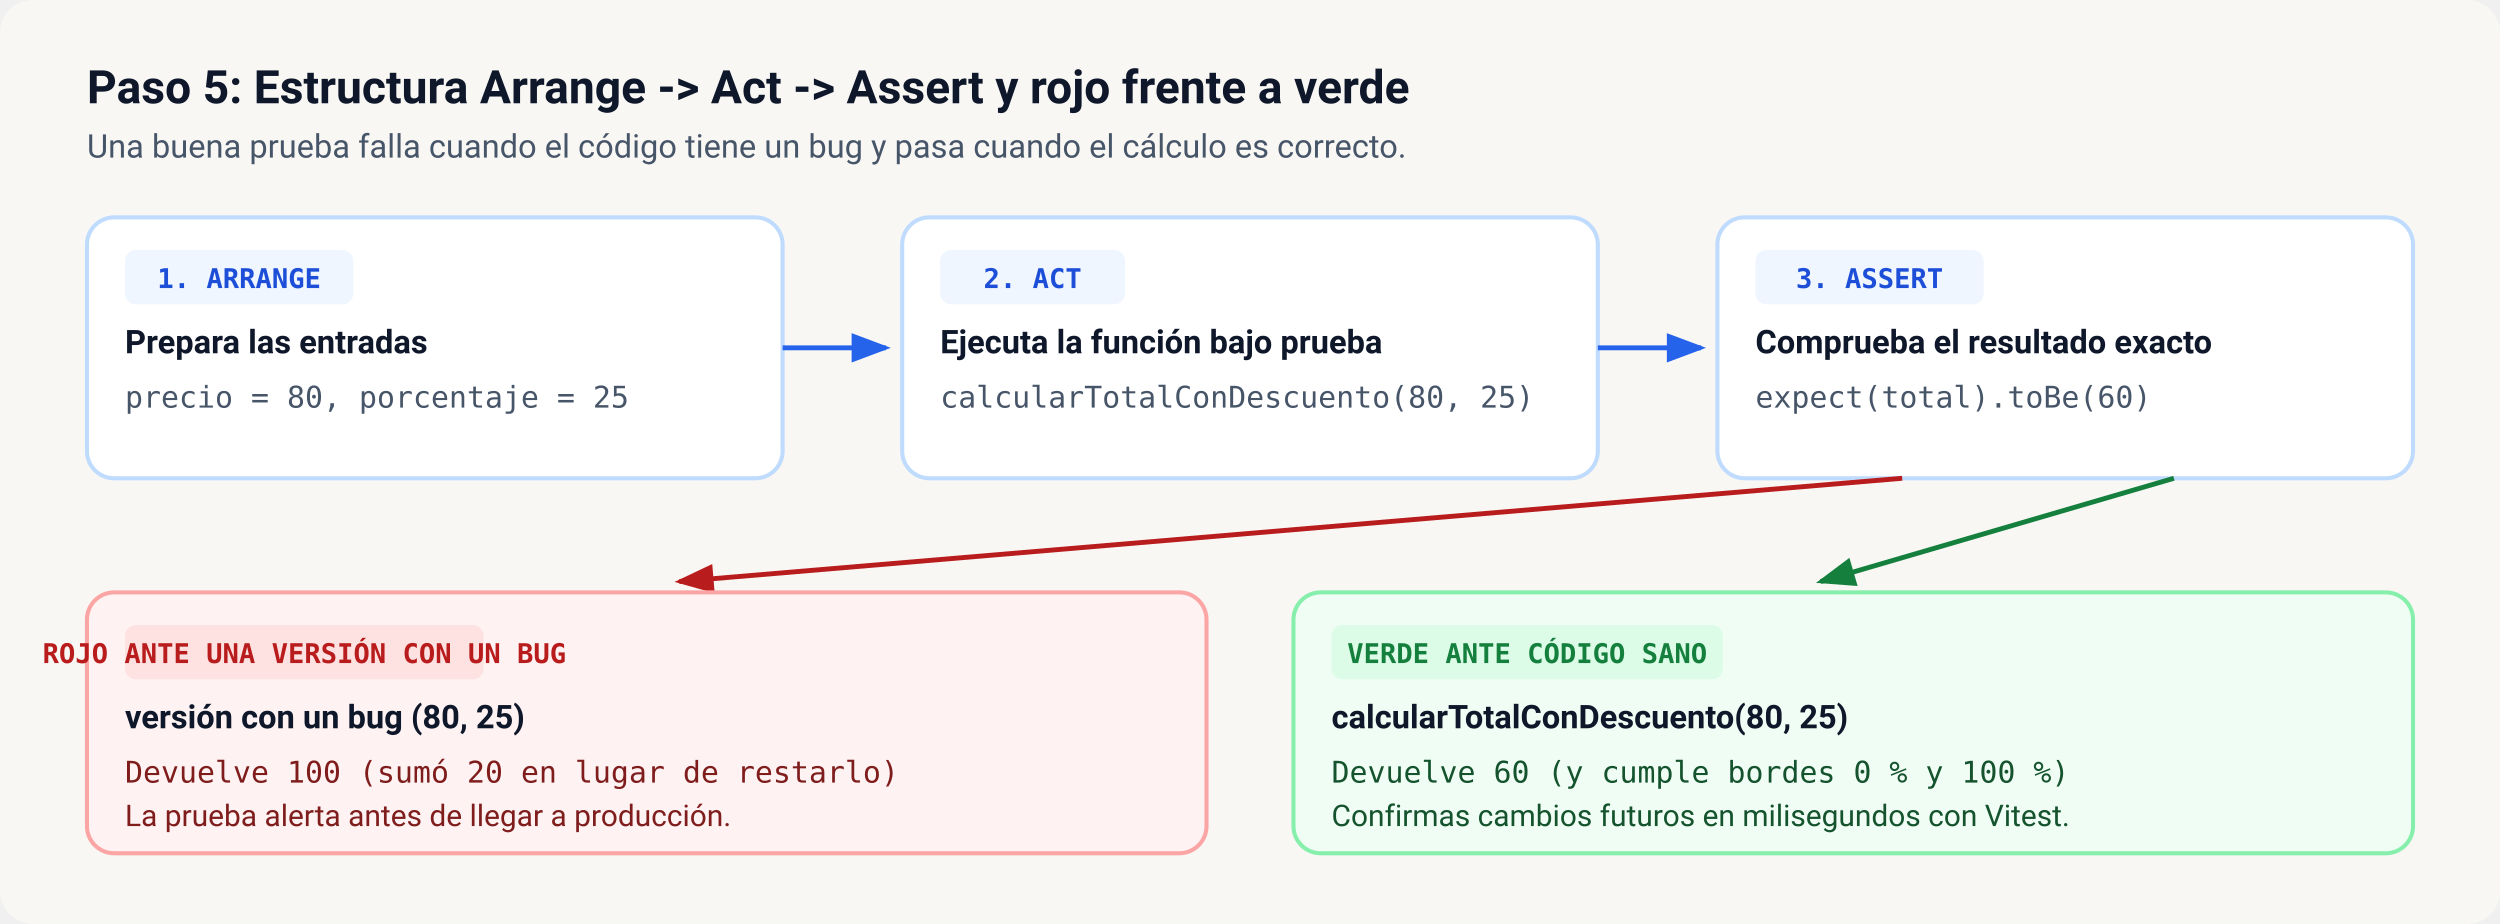
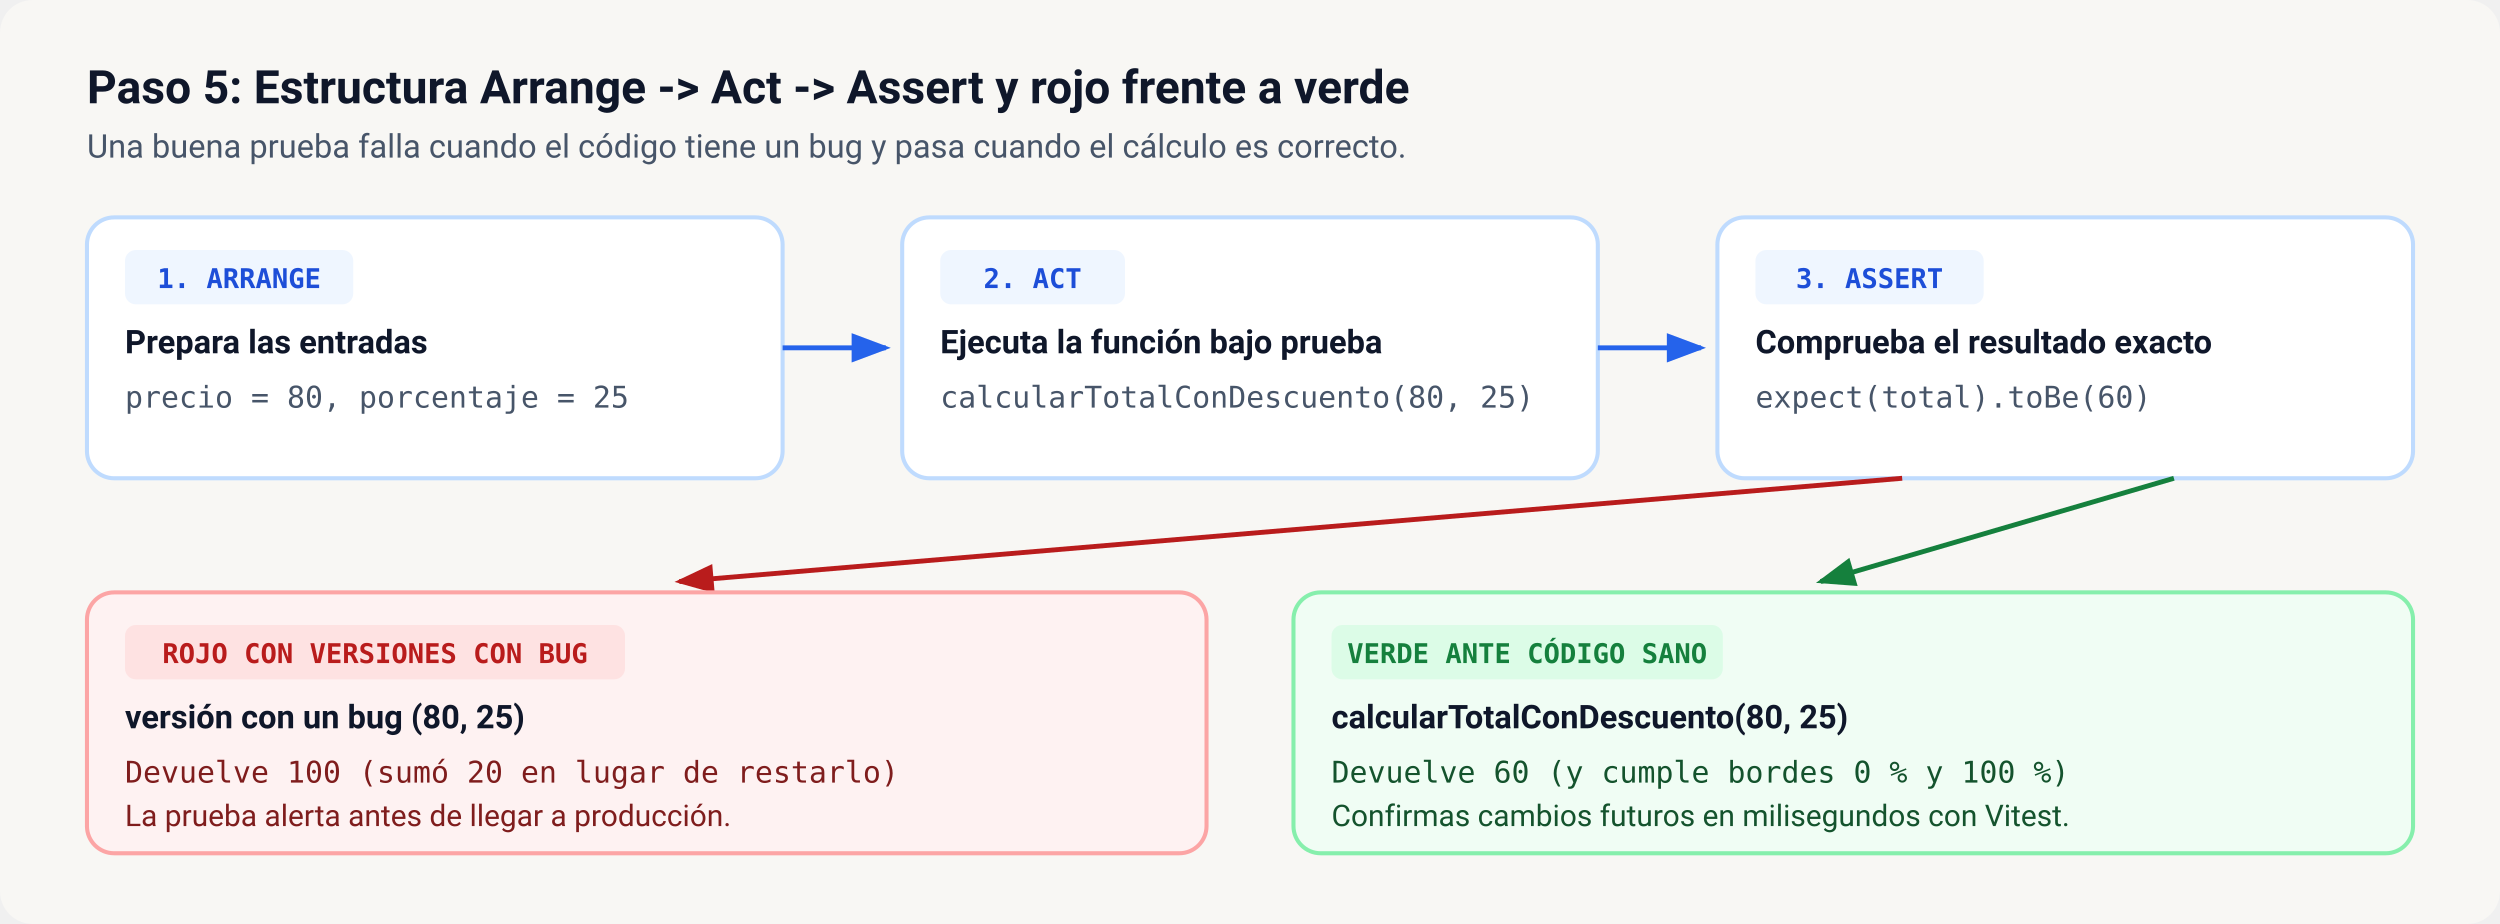
<svg xmlns="http://www.w3.org/2000/svg" viewBox="0 0 920 340" role="img" aria-labelledby="testing-title testing-desc">
  <defs>
    <marker id="arrow-blue" markerWidth="8" markerHeight="6" refX="7" refY="3" orient="auto">
      <polygon points="0 0, 8 3, 0 6" fill="#2563EB" />
    </marker>
    <marker id="arrow-green" markerWidth="8" markerHeight="6" refX="7" refY="3" orient="auto">
      <polygon points="0 0, 8 3, 0 6" fill="#15803D" />
    </marker>
    <marker id="arrow-red" markerWidth="8" markerHeight="6" refX="7" refY="3" orient="auto">
      <polygon points="0 0, 8 3, 0 6" fill="#B91C1C" />
    </marker>
  </defs>
  <rect width="920" height="340" rx="12" fill="#F8F7F4" />
  <text x="32" y="38" fill="#0F172A" font-size="17" font-weight="700" font-family="system-ui, -apple-system, Segoe UI, Roboto, sans-serif">Paso 5: Estructura Arrange -&gt; Act -&gt; Assert y rojo frente a verde</text>
  <text x="32" y="58" fill="#475569" font-size="12" font-family="system-ui, -apple-system, Segoe UI, Roboto, sans-serif">Una buena prueba falla cuando el código tiene un bug y pasa cuando el cálculo es correcto.</text>
  <rect x="32" y="80" width="256" height="96" rx="10" fill="#FFFFFF" stroke="#BFDBFE" stroke-width="1.5" />
  <rect x="46" y="92" width="84" height="20" rx="4" fill="#EFF6FF" />
  <text x="88" y="106" fill="#1D4ED8" font-size="10" font-weight="700" font-family="ui-monospace, SFMono-Regular, Menlo, monospace" text-anchor="middle">1. ARRANGE</text>
  <text x="46" y="130" fill="#0F172A" font-size="12" font-weight="700" font-family="system-ui, -apple-system, Segoe UI, Roboto, sans-serif">Prepara las entradas</text>
  <text x="46" y="150" fill="#475569" font-size="11" font-family="ui-monospace, SFMono-Regular, Menlo, monospace">precio = 80, porcentaje = 25</text>
  <line x1="288" y1="128" x2="326" y2="128" stroke="#2563EB" stroke-width="1.8" marker-end="url(#arrow-blue)" />
  <rect x="332" y="80" width="256" height="96" rx="10" fill="#FFFFFF" stroke="#BFDBFE" stroke-width="1.5" />
  <rect x="346" y="92" width="68" height="20" rx="4" fill="#EFF6FF" />
  <text x="380" y="106" fill="#1D4ED8" font-size="10" font-weight="700" font-family="ui-monospace, SFMono-Regular, Menlo, monospace" text-anchor="middle">2. ACT</text>
  <text x="346" y="130" fill="#0F172A" font-size="12" font-weight="700" font-family="system-ui, -apple-system, Segoe UI, Roboto, sans-serif">Ejecuta la función bajo prueba</text>
  <text x="346" y="150" fill="#475569" font-size="11" font-family="ui-monospace, SFMono-Regular, Menlo, monospace">calcularTotalConDescuento(80, 25)</text>
  <line x1="588" y1="128" x2="626" y2="128" stroke="#2563EB" stroke-width="1.8" marker-end="url(#arrow-blue)" />
  <rect x="632" y="80" width="256" height="96" rx="10" fill="#FFFFFF" stroke="#BFDBFE" stroke-width="1.5" />
  <rect x="646" y="92" width="84" height="20" rx="4" fill="#EFF6FF" />
  <text x="688" y="106" fill="#1D4ED8" font-size="10" font-weight="700" font-family="ui-monospace, SFMono-Regular, Menlo, monospace" text-anchor="middle">3. ASSERT</text>
  <text x="646" y="130" fill="#0F172A" font-size="12" font-weight="700" font-family="system-ui, -apple-system, Segoe UI, Roboto, sans-serif">Comprueba el resultado exacto</text>
  <text x="646" y="150" fill="#475569" font-size="11" font-family="ui-monospace, SFMono-Regular, Menlo, monospace">expect(total).toBe(60)</text>
  <line x1="700" y1="176" x2="250" y2="214" stroke="#B91C1C" stroke-width="1.8" marker-end="url(#arrow-red)" />
  <line x1="800" y1="176" x2="670" y2="214" stroke="#15803D" stroke-width="1.8" marker-end="url(#arrow-green)" />
  <rect x="32" y="218" width="412" height="96" rx="10" fill="#FEF2F2" stroke="#FCA5A5" stroke-width="1.5" />
-   <rect x="46" y="230" width="132" height="20" rx="4" fill="#FEE2E2" />
-   <text x="112" y="244" fill="#B91C1C" font-size="10" font-weight="700" font-family="ui-monospace, SFMono-Regular, Menlo, monospace" text-anchor="middle">ROJO ANTE UNA VERSIÓN CON UN BUG</text>
+   <rect x="46" y="230" width="184" height="20" rx="4" fill="#FEE2E2" />
+   <text x="138" y="244" fill="#B91C1C" font-size="10" font-weight="700" font-family="ui-monospace, SFMono-Regular, Menlo, monospace" text-anchor="middle">ROJO CON VERSIONES CON BUG</text>
  <text x="46" y="268" fill="#0F172A" font-size="12" font-weight="700" font-family="system-ui, -apple-system, Segoe UI, Roboto, sans-serif">versión con un bug (80, 25)</text>
  <text x="46" y="288" fill="#7F1D1D" font-size="11" font-family="ui-monospace, SFMono-Regular, Menlo, monospace">Devuelve 100 (sumó 20 en lugar de restarlo)</text>
  <text x="46" y="304" fill="#7F1D1D" font-size="11" font-family="system-ui, -apple-system, Segoe UI, Roboto, sans-serif">La prueba alerta antes de llegar a producción.</text>
  <rect x="476" y="218" width="412" height="96" rx="10" fill="#F0FDF4" stroke="#86EFAC" stroke-width="1.5" />
  <rect x="490" y="230" width="144" height="20" rx="4" fill="#DCFCE7" />
  <text x="562" y="244" fill="#15803D" font-size="10" font-weight="700" font-family="ui-monospace, SFMono-Regular, Menlo, monospace" text-anchor="middle">VERDE ANTE CÓDIGO SANO</text>
  <text x="490" y="268" fill="#0F172A" font-size="12" font-weight="700" font-family="system-ui, -apple-system, Segoe UI, Roboto, sans-serif">calcularTotalConDescuento(80, 25)</text>
  <text x="490" y="288" fill="#14532D" font-size="11" font-family="ui-monospace, SFMono-Regular, Menlo, monospace">Devuelve 60 (y cumple bordes 0 % y 100 %)</text>
  <text x="490" y="304" fill="#14532D" font-size="11" font-family="system-ui, -apple-system, Segoe UI, Roboto, sans-serif">Confirmas cambios futuros en milisegundos con Vitest.</text>
</svg>
